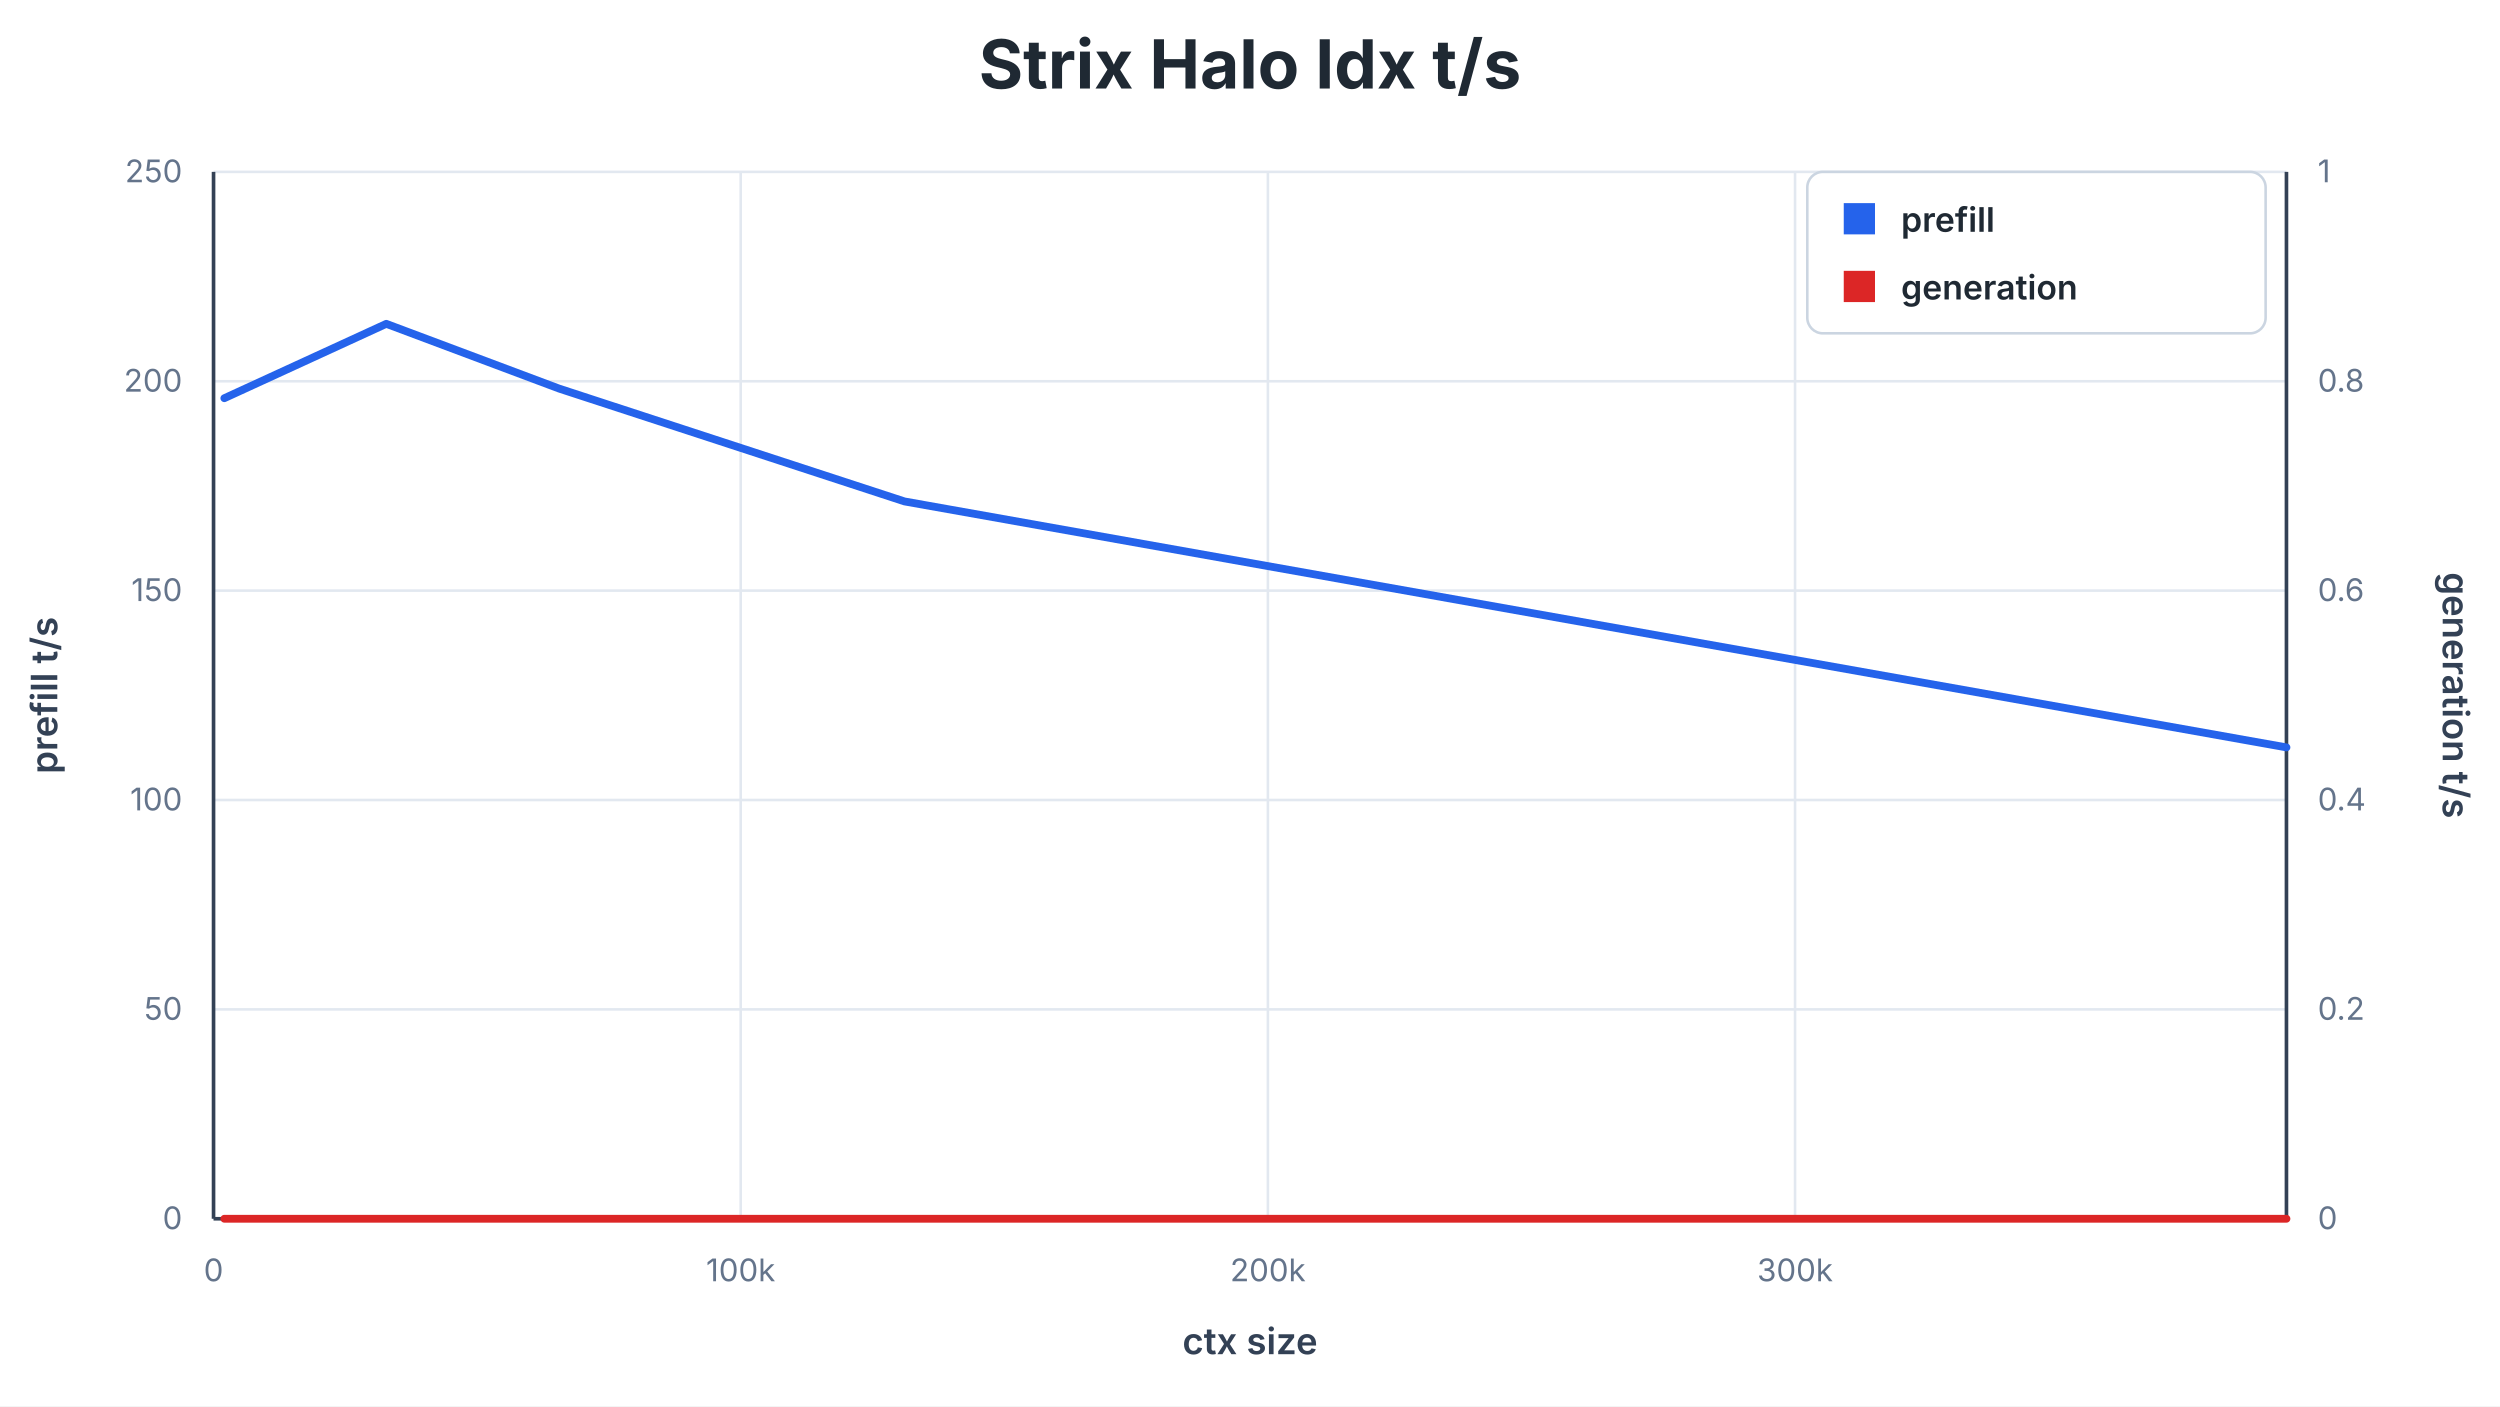
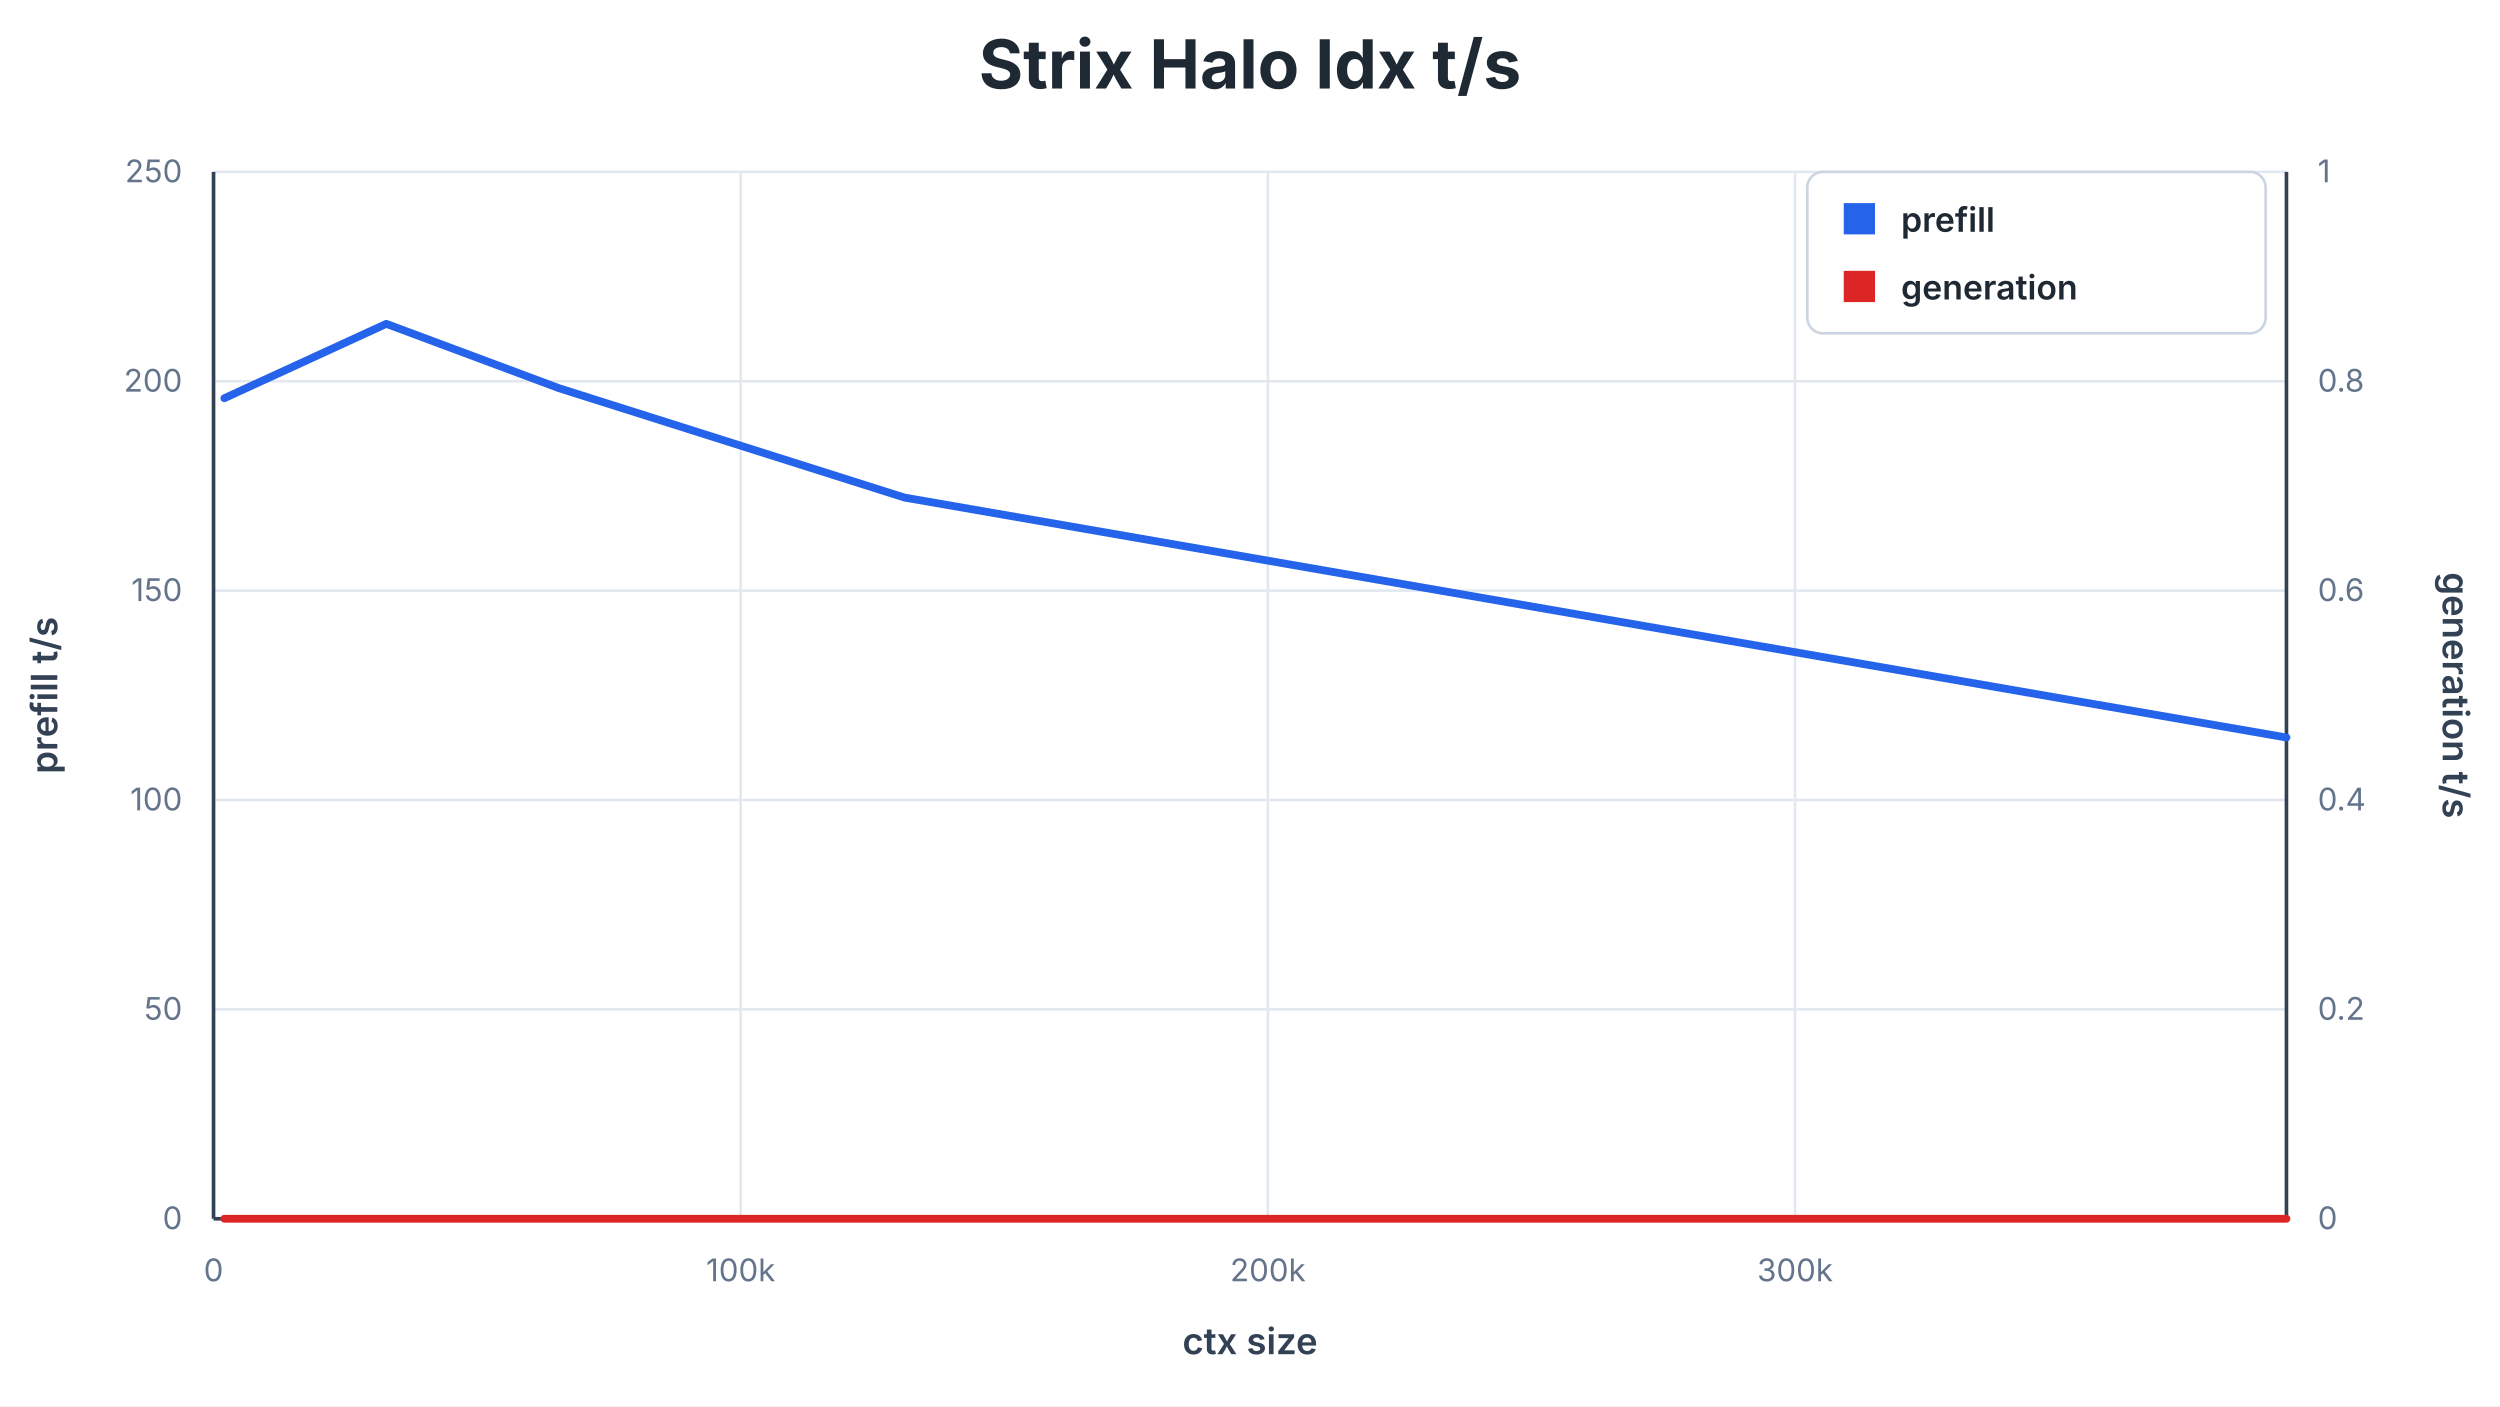
<svg xmlns="http://www.w3.org/2000/svg" width="960" height="540" viewBox="0 0 960 540">
  <style>
text { font-family: -apple-system, BlinkMacSystemFont, 'Segoe UI', sans-serif; }
.title { font-size: 26px; font-weight: 700; fill: #1f2933; }
.axis-label { font-size: 14px; font-weight: 600; fill: #334155; }
.tick { font-size: 12px; fill: #64748b; }
.legend { font-size: 13px; font-weight: 600; fill: #1f2933; }
</style>
  <rect width="960" height="540" fill="#ffffff" />
  <text class="title" x="480.0" y="34" text-anchor="middle">Strix Halo Idx t/s</text>
  <line x1="82" y1="468.00" x2="878" y2="468.00" stroke="#e2e8f0" stroke-width="1" />
  <text class="tick" x="70" y="472.00" text-anchor="end">0</text>
  <line x1="82" y1="387.60" x2="878" y2="387.60" stroke="#e2e8f0" stroke-width="1" />
  <text class="tick" x="70" y="391.60" text-anchor="end">50</text>
  <line x1="82" y1="307.20" x2="878" y2="307.20" stroke="#e2e8f0" stroke-width="1" />
  <text class="tick" x="70" y="311.20" text-anchor="end">100</text>
  <line x1="82" y1="226.80" x2="878" y2="226.80" stroke="#e2e8f0" stroke-width="1" />
  <text class="tick" x="70" y="230.80" text-anchor="end">150</text>
  <line x1="82" y1="146.40" x2="878" y2="146.40" stroke="#e2e8f0" stroke-width="1" />
  <text class="tick" x="70" y="150.40" text-anchor="end">200</text>
  <line x1="82" y1="66.00" x2="878" y2="66.00" stroke="#e2e8f0" stroke-width="1" />
  <text class="tick" x="70" y="70.00" text-anchor="end">250</text>
  <text class="tick" x="890" y="472.00" text-anchor="start">0</text>
  <text class="tick" x="890" y="391.60" text-anchor="start">0.2</text>
  <text class="tick" x="890" y="311.20" text-anchor="start">0.4</text>
  <text class="tick" x="890" y="230.80" text-anchor="start">0.6</text>
  <text class="tick" x="890" y="150.40" text-anchor="start">0.8</text>
  <text class="tick" x="890" y="70.00" text-anchor="start">1</text>
  <line x1="82.00" y1="66" x2="82.00" y2="468" stroke="#e2e8f0" stroke-width="1" />
  <text class="tick" x="82.00" y="492" text-anchor="middle">0</text>
  <line x1="284.43" y1="66" x2="284.43" y2="468" stroke="#e2e8f0" stroke-width="1" />
  <text class="tick" x="284.43" y="492" text-anchor="middle">100k</text>
  <line x1="486.87" y1="66" x2="486.87" y2="468" stroke="#e2e8f0" stroke-width="1" />
  <text class="tick" x="486.87" y="492" text-anchor="middle">200k</text>
  <line x1="689.30" y1="66" x2="689.30" y2="468" stroke="#e2e8f0" stroke-width="1" />
  <text class="tick" x="689.30" y="492" text-anchor="middle">300k</text>
  <line x1="82" y1="66" x2="82" y2="468" stroke="#334155" stroke-width="1.4" />
  <line x1="878" y1="66" x2="878" y2="468" stroke="#334155" stroke-width="1.4" />
  <line x1="82" y1="468" x2="878" y2="468" stroke="#334155" stroke-width="1.4" />
  <text class="axis-label" x="480.0" y="520" text-anchor="middle">ctx size</text>
  <text class="axis-label" x="22" y="267.0" text-anchor="middle" transform="rotate(-90 22 267.0)">prefill t/s</text>
  <text class="axis-label" x="938" y="267.0" text-anchor="middle" transform="rotate(90 938 267.0)">generation t/s</text>
-   <polyline fill="none" stroke="#2563eb" stroke-width="3" stroke-linecap="round" stroke-linejoin="round" points="86.15,152.91 148.33,124.35 214.67,149.21 347.33,192.55 878.00,287.00" />
+   <polyline fill="none" stroke="#2563eb" stroke-width="3" stroke-linecap="round" stroke-linejoin="round" points="86.15,152.91 148.33,124.35 214.67,149.07 347.33,191.07 878.00,283.21" />
  <polyline fill="none" stroke="#dc2626" stroke-width="3" stroke-linecap="round" stroke-linejoin="round" points="86.15,468.00 148.33,468.00 214.67,468.00 347.33,468.00 878.00,468.00" />
  <rect x="694" y="66" width="176" height="62" rx="6" fill="#ffffff" stroke="#cbd5e1" />
  <rect x="708" y="78" width="12" height="12" fill="#2563eb" />
  <text class="legend" x="730" y="89">prefill</text>
  <rect x="708" y="104" width="12" height="12" fill="#dc2626" />
  <text class="legend" x="730" y="115">generation</text>
</svg>
